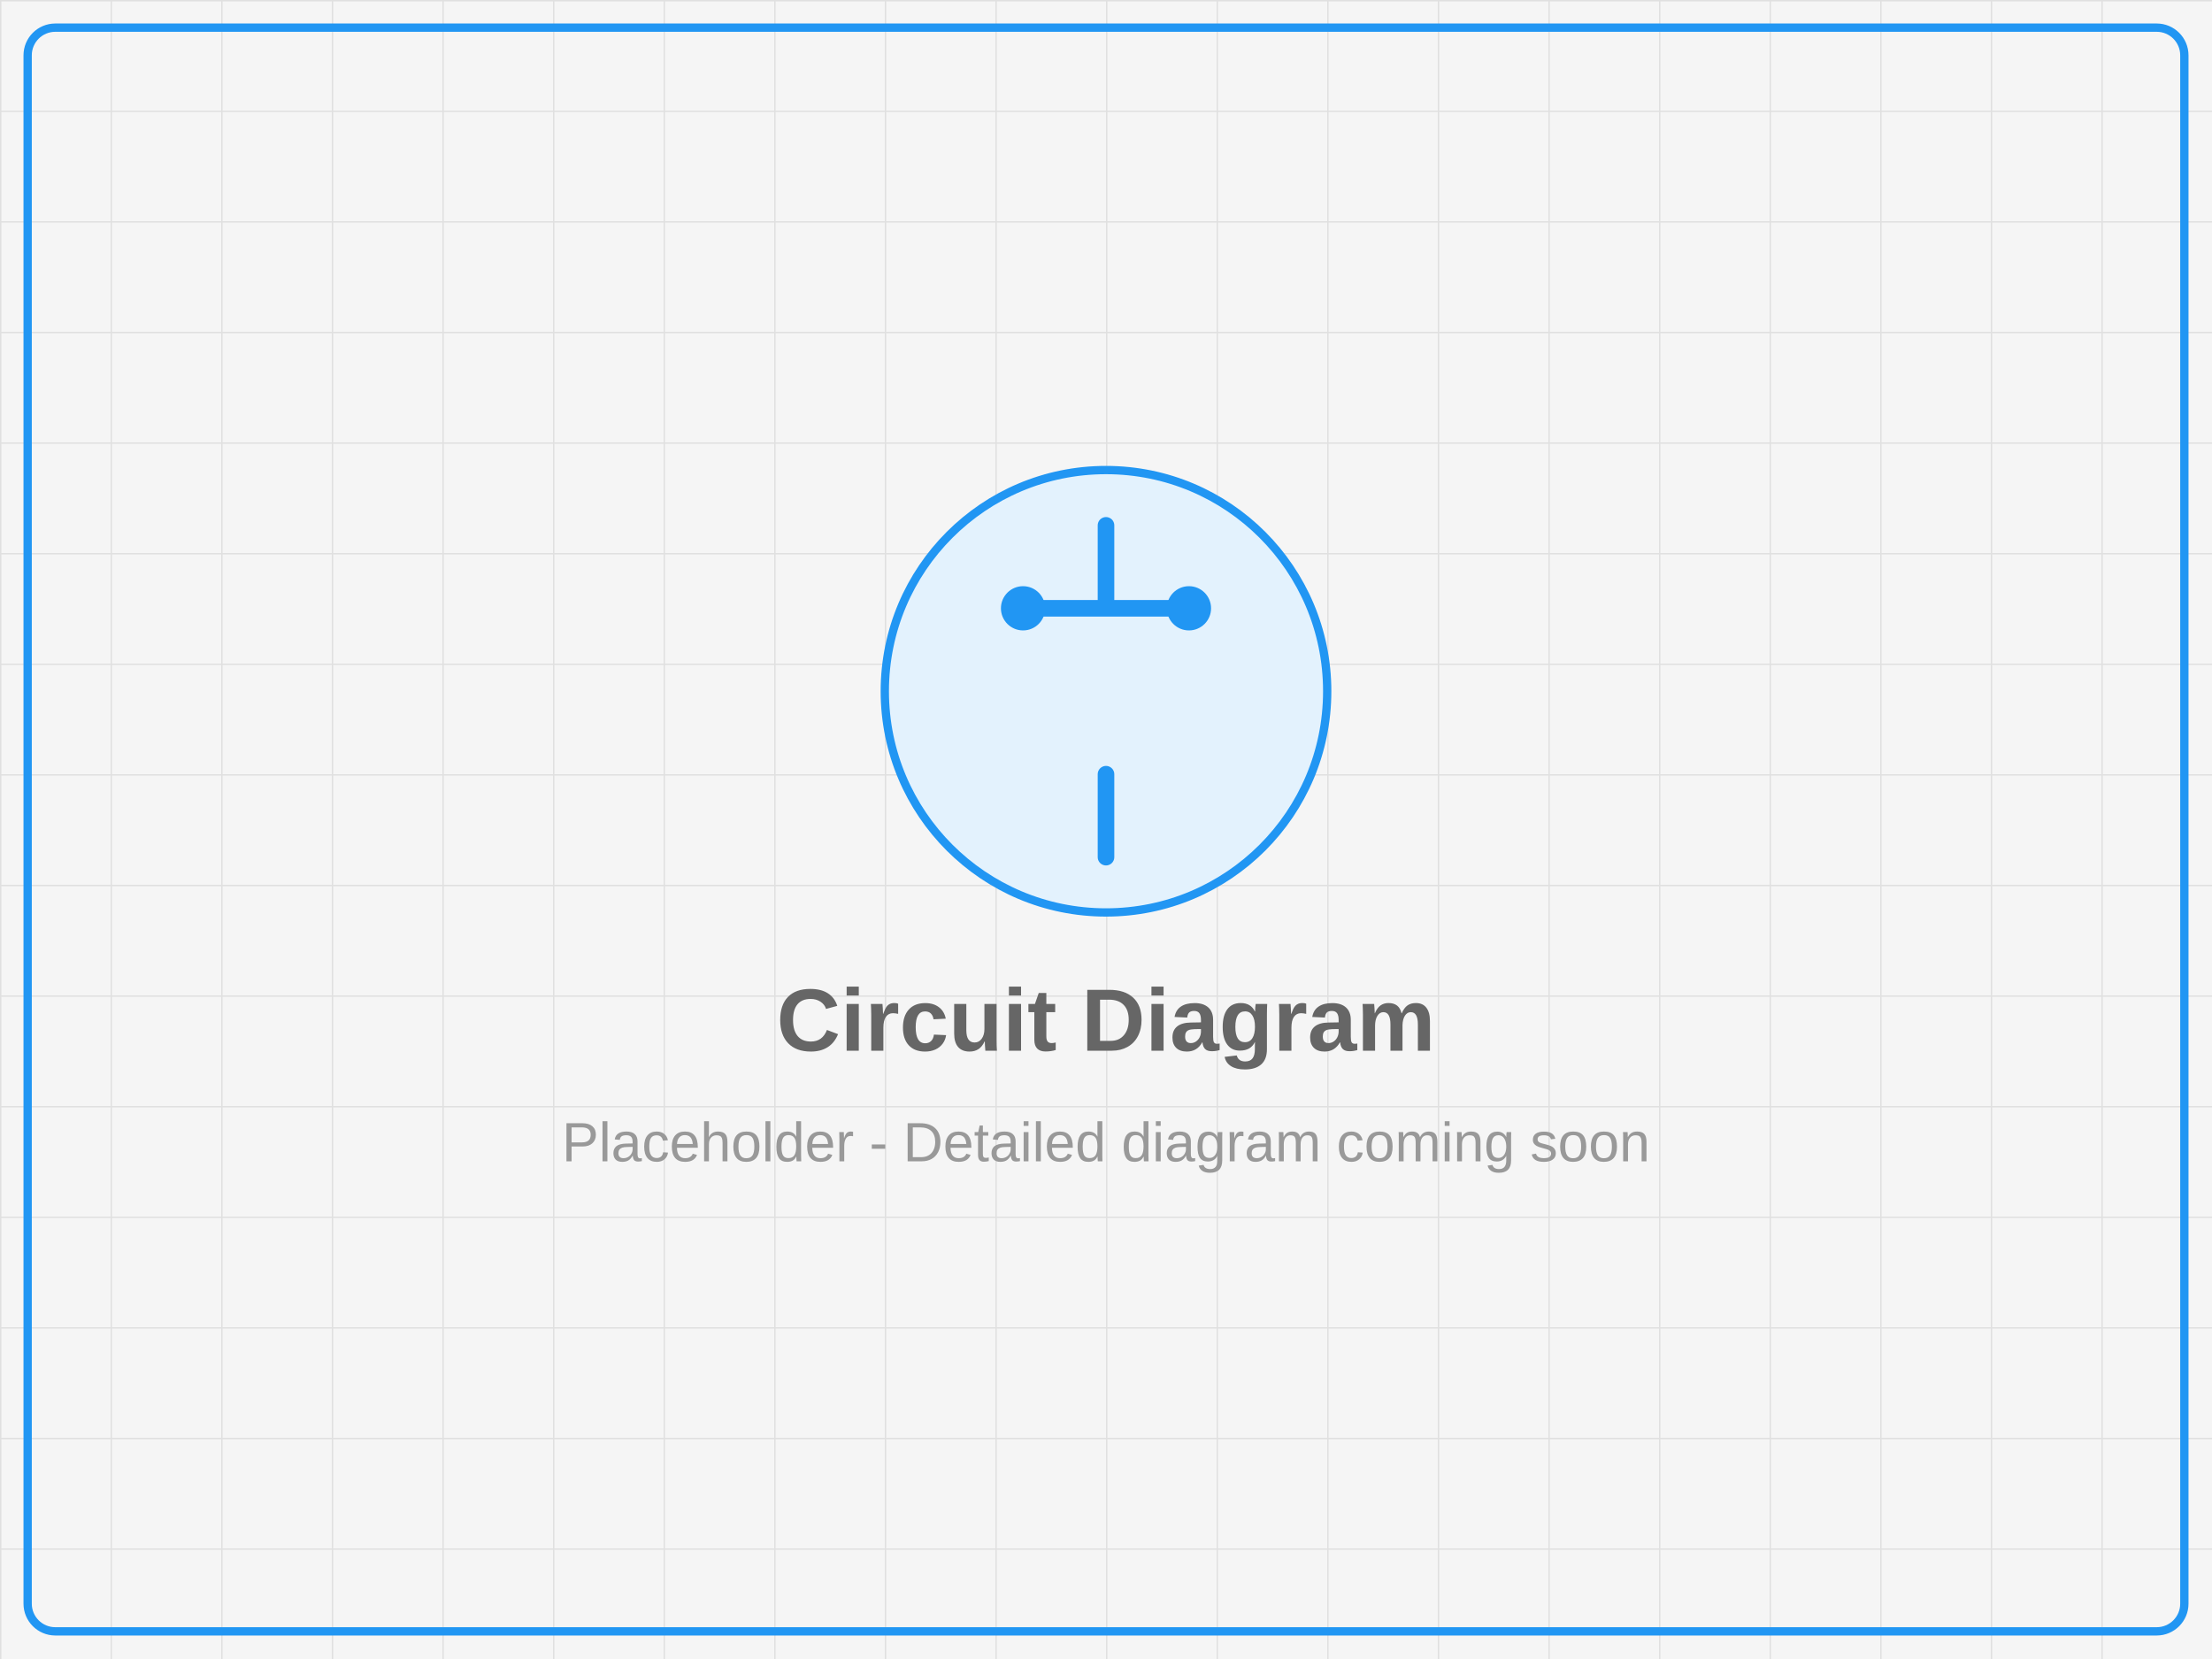
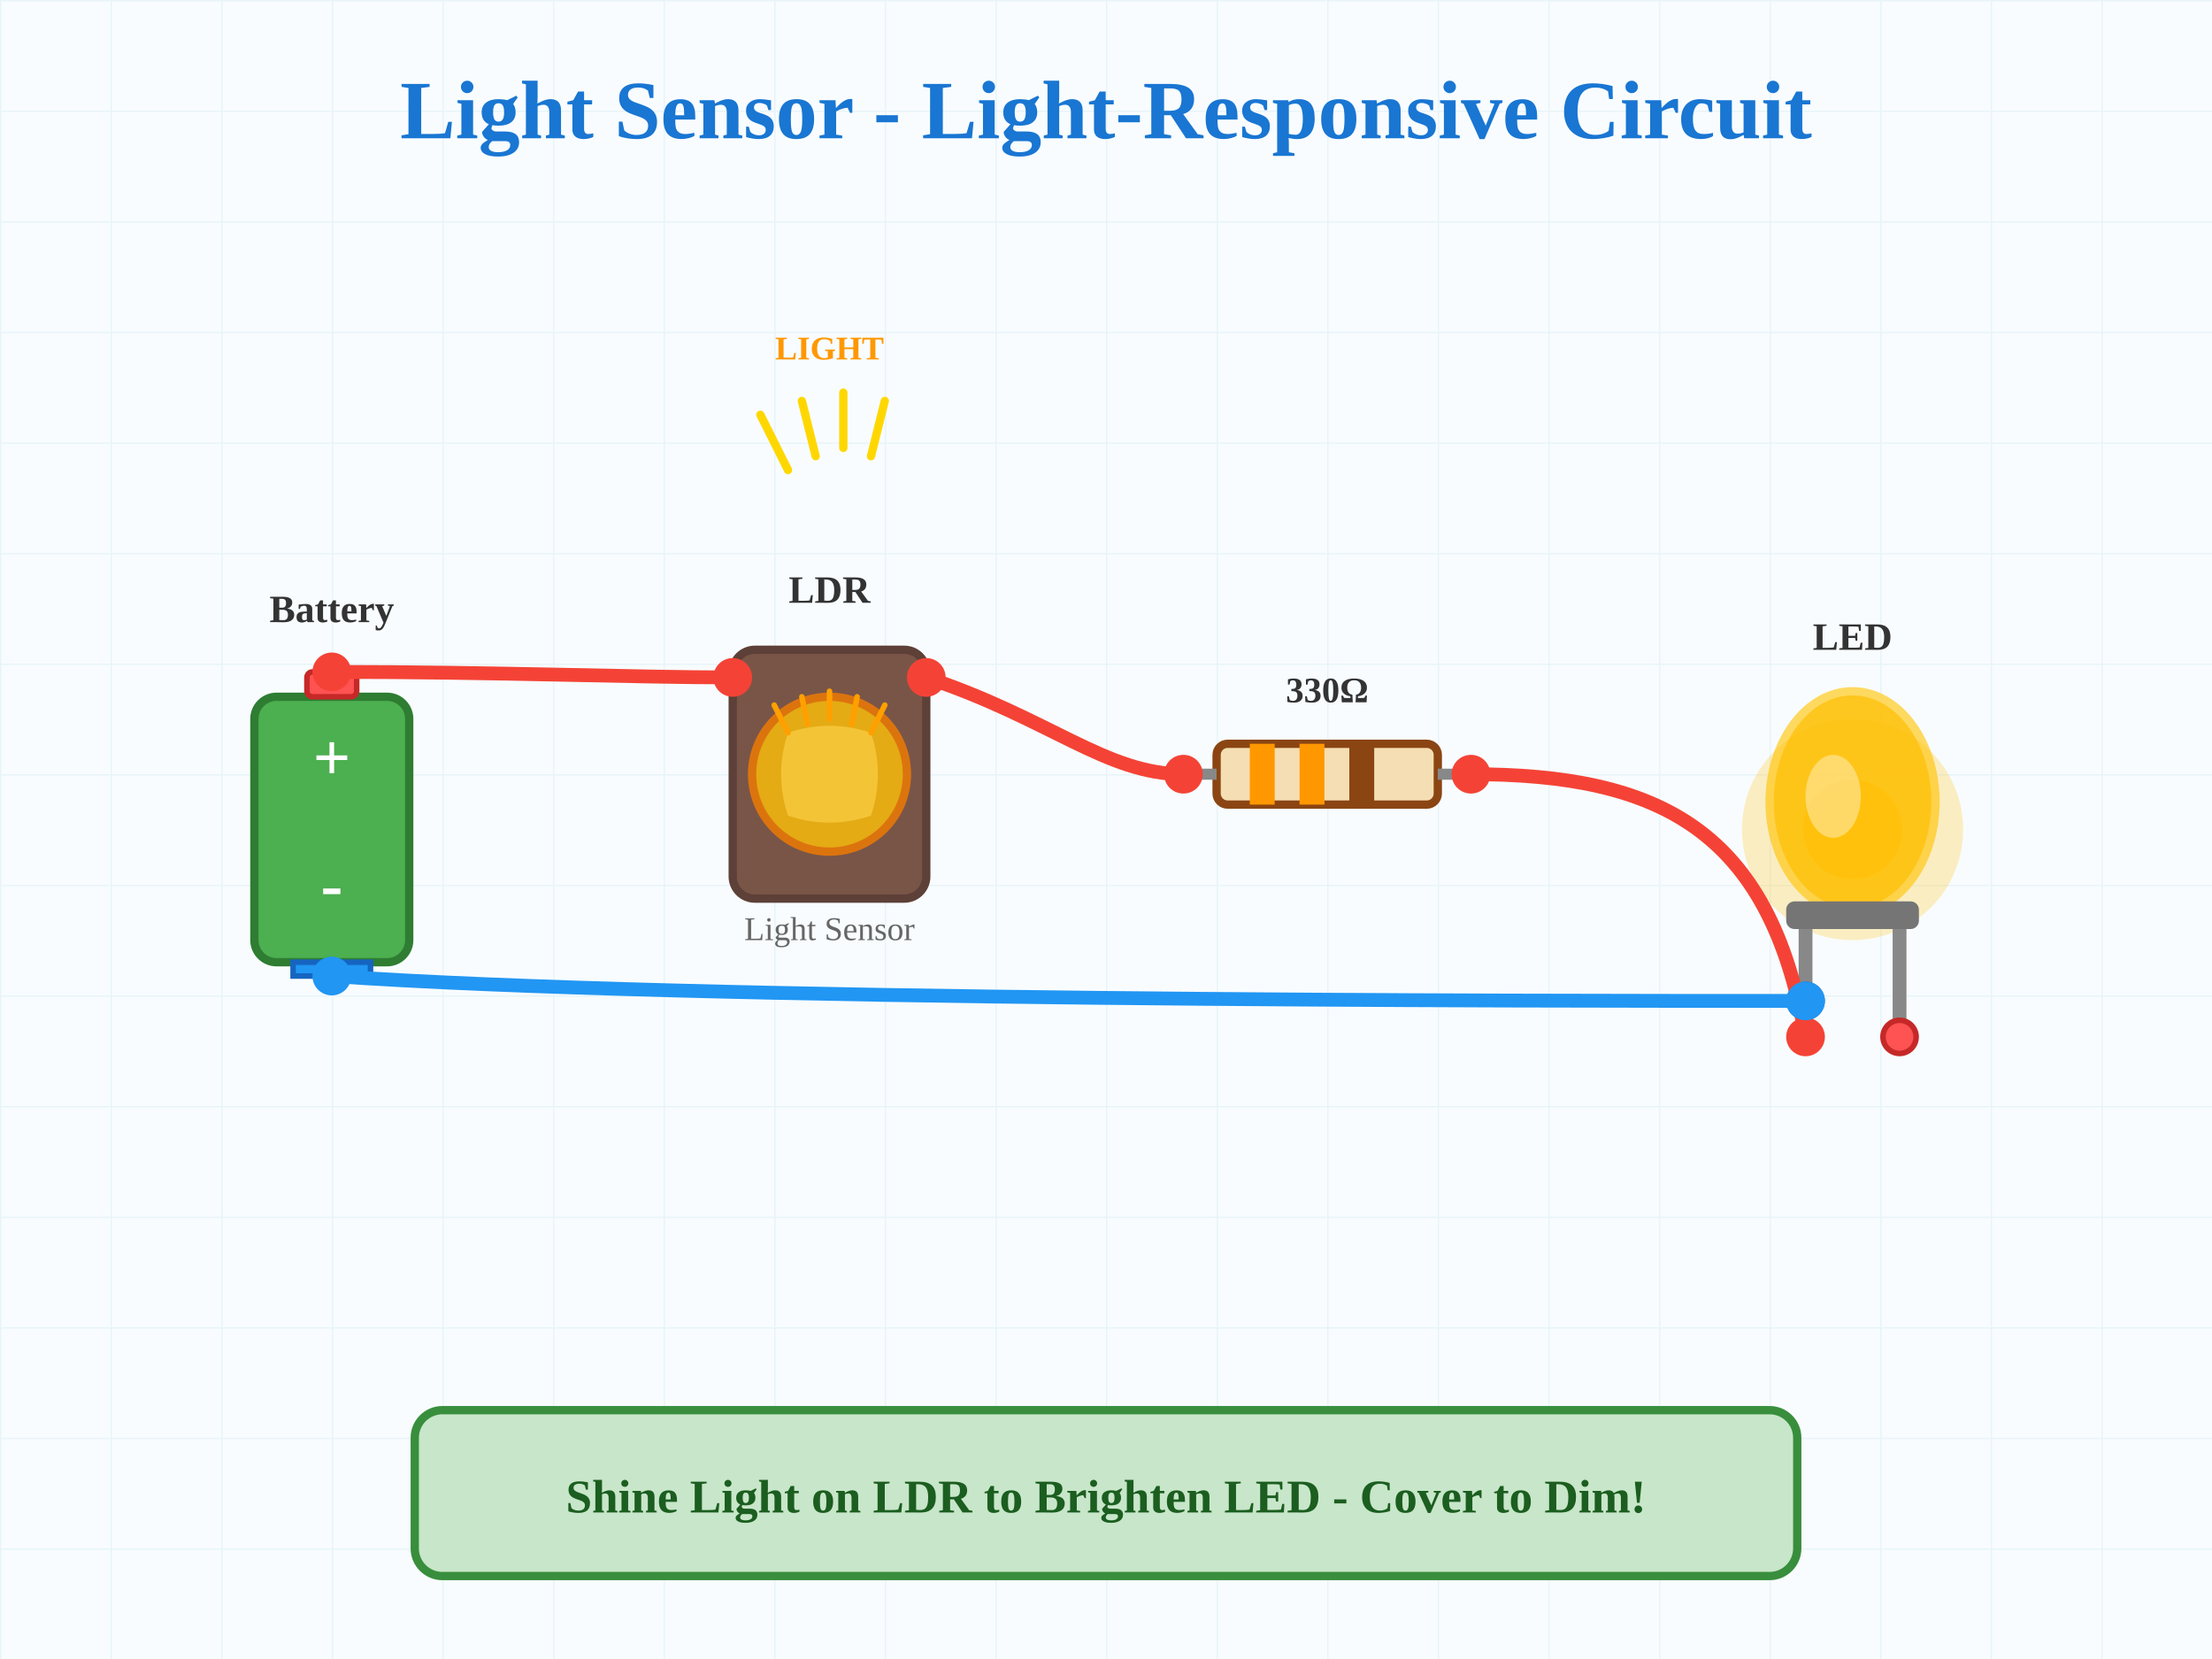
<svg xmlns="http://www.w3.org/2000/svg" width="800" height="600" viewBox="0 0 800 600">
-   <rect width="800" height="600" fill="#f5f5f5" />
+   <rect width="800" height="600" fill="#f8fcff" />
  <defs>
    <pattern id="grid" width="40" height="40" patternUnits="userSpaceOnUse">
-       <path d="M 40 0 L 0 0 0 40" fill="none" stroke="#e0e0e0" stroke-width="1" />
+       <path d="M 40 0 L 0 0 0 40" fill="none" stroke="#e8f4f8" stroke-width="1" />
    </pattern>
  </defs>
  <rect width="800" height="600" fill="url(#grid)" />
-   <rect x="10" y="10" width="780" height="580" fill="none" stroke="#2196F3" stroke-width="3" rx="10" />
-   <circle cx="400" cy="250" r="80" fill="#E3F2FD" stroke="#2196F3" stroke-width="3" />
-   <path d="M 400 190 L 400 220 M 370 220 L 430 220 M 400 280 L 400 310" stroke="#2196F3" stroke-width="6" stroke-linecap="round" />
-   <circle cx="370" cy="220" r="8" fill="#2196F3" />
-   <circle cx="430" cy="220" r="8" fill="#2196F3" />
-   <text x="400" y="380" text-anchor="middle" font-size="32" fill="#666" font-family="Arial, sans-serif" font-weight="bold">
-     Circuit Diagram
-   </text>
-   <text x="400" y="420" text-anchor="middle" font-size="20" fill="#999" font-family="Arial, sans-serif">
-     Placeholder - Detailed diagram coming soon
-   </text>
+   <text x="400" y="50" font-size="30" fill="#1976D2" text-anchor="middle" font-weight="bold">Light Sensor - Light-Responsive Circuit</text>
+   <g transform="translate(120, 300)">
+     <rect x="-28" y="-48" width="56" height="96" fill="#4CAF50" stroke="#2E7D32" stroke-width="3" rx="8" />
+     <rect x="-9" y="-57" width="18" height="9" fill="#FF5252" stroke="#C62828" stroke-width="2" rx="2" />
+     <rect x="-14" y="48" width="28" height="5" fill="#2196F3" stroke="#1565C0" stroke-width="2" />
+     <text x="0" y="-18" font-size="24" fill="#fff" text-anchor="middle" font-weight="bold">+</text>
+     <text x="0" y="28" font-size="24" fill="#fff" text-anchor="middle" font-weight="bold">-</text>
+     <circle cx="0" cy="-57" r="6" fill="#FF5252" />
+     <circle cx="0" cy="53" r="6" fill="#2196F3" />
+     <text x="0" y="-75" font-size="14" fill="#333" text-anchor="middle" font-weight="bold">Battery</text>
+   </g>
+   <g transform="translate(300, 280)">
+     <rect x="-35" y="-45" width="70" height="90" fill="#795548" stroke="#5D4037" stroke-width="3" rx="8" />
+     <circle cx="0" cy="0" r="28" fill="#FFC107" stroke="#F57C00" stroke-width="3" opacity="0.8" />
+     <path d="M -15 -15 Q 0 -20, 15 -15 Q 20 0, 15 15 Q 0 20, -15 15 Q -20 0, -15 -15" fill="#FFD54F" opacity="0.6" />
+     <path d="M -20 -25 L -15 -15 M -10 -28 L -8 -18 M 0 -30 L 0 -20 M 10 -28 L 8 -18 M 20 -25 L 15 -15" stroke="#FFA000" stroke-width="2" stroke-linecap="round" />
+     <circle cx="-35" cy="-35" r="5" fill="#888" />
+     <circle cx="35" cy="-35" r="5" fill="#888" />
+     <text x="0" y="-62" font-size="14" fill="#333" text-anchor="middle" font-weight="bold">LDR</text>
+     <text x="0" y="60" font-size="12" fill="#666" text-anchor="middle">Light Sensor</text>
+   </g>
+   <g transform="translate(480, 280)">
+     <rect x="-40" y="-11" width="80" height="22" fill="#F5DEB3" stroke="#8B4513" stroke-width="3" rx="4" />
+     <rect x="-28" y="-11" width="9" height="22" fill="#FF9800" />
+     <rect x="-10" y="-11" width="9" height="22" fill="#FF9800" />
+     <rect x="8" y="-11" width="9" height="22" fill="#8B4513" />
+     <line x1="-52" y1="0" x2="-40" y2="0" stroke="#888" stroke-width="4" />
+     <line x1="40" y1="0" x2="52" y2="0" stroke="#888" stroke-width="4" />
+     <circle cx="-52" cy="0" r="5" fill="#888" />
+     <circle cx="52" cy="0" r="5" fill="#888" />
+     <text x="0" y="-26" font-size="13" fill="#333" text-anchor="middle" font-weight="bold">330Ω</text>
+   </g>
+   <g transform="translate(670, 300)">
+     <ellipse cx="0" cy="-10" rx="30" ry="40" fill="#FFC107" stroke="#FFD54F" stroke-width="3" opacity="0.9" />
+     <circle cx="0" cy="0" r="18" fill="#FFC107" opacity="0.7" />
+     <ellipse cx="-7" cy="-12" rx="10" ry="15" fill="#FFFFFF" opacity="0.5" />
+     <circle cx="0" cy="0" r="40" fill="#FFC107" opacity="0.25" />
+     <rect x="-24" y="26" width="48" height="10" fill="#757575" rx="3" />
+     <line x1="17" y1="36" x2="17" y2="75" stroke="#888" stroke-width="5" />
+     <circle cx="17" cy="75" r="6" fill="#FF5252" stroke="#C62828" stroke-width="2" />
+     <line x1="-17" y1="36" x2="-17" y2="62" stroke="#888" stroke-width="5" />
+     <circle cx="-17" cy="62" r="6" fill="#2196F3" stroke="#1565C0" stroke-width="2" />
+     <text x="0" y="-65" font-size="14" fill="#333" text-anchor="middle" font-weight="bold">LED</text>
+   </g>
+   <g transform="translate(300, 180)">
+     <line x1="-25" y1="-30" x2="-15" y2="-10" stroke="#FFD700" stroke-width="3" stroke-linecap="round" />
+     <line x1="-10" y1="-35" x2="-5" y2="-15" stroke="#FFD700" stroke-width="3" stroke-linecap="round" />
+     <line x1="5" y1="-38" x2="5" y2="-18" stroke="#FFD700" stroke-width="3" stroke-linecap="round" />
+     <line x1="20" y1="-35" x2="15" y2="-15" stroke="#FFD700" stroke-width="3" stroke-linecap="round" />
+     <text x="0" y="-50" font-size="12" fill="#FF9800" text-anchor="middle" font-weight="bold">LIGHT</text>
+   </g>
+   <path d="M 120 243 C 180 243, 230 245, 265 245" fill="none" stroke="#F44336" stroke-width="5" />
+   <circle cx="120" cy="243" r="7" fill="#F44336" />
+   <circle cx="265" cy="245" r="7" fill="#F44336" />
+   <path d="M 335 245 C 380 260, 400 280, 428 280" fill="none" stroke="#F44336" stroke-width="5" />
+   <circle cx="335" cy="245" r="7" fill="#F44336" />
+   <circle cx="428" cy="280" r="7" fill="#F44336" />
+   <path d="M 532 280 C 600 280, 640 300, 653 375" fill="none" stroke="#F44336" stroke-width="5" />
+   <circle cx="532" cy="280" r="7" fill="#F44336" />
+   <circle cx="653" cy="375" r="7" fill="#F44336" />
+   <path d="M 653 362 C 550 362, 250 362, 120 353" fill="none" stroke="#2196F3" stroke-width="5" />
+   <circle cx="653" cy="362" r="7" fill="#2196F3" />
+   <circle cx="120" cy="353" r="7" fill="#2196F3" />
+   <rect x="150" y="510" width="500" height="60" fill="#C8E6C9" stroke="#388E3C" stroke-width="3" rx="10" />
+   <text x="400" y="547" font-size="17" fill="#1B5E20" text-anchor="middle" font-weight="bold">Shine Light on LDR to Brighten LED - Cover to Dim!</text>
</svg>
